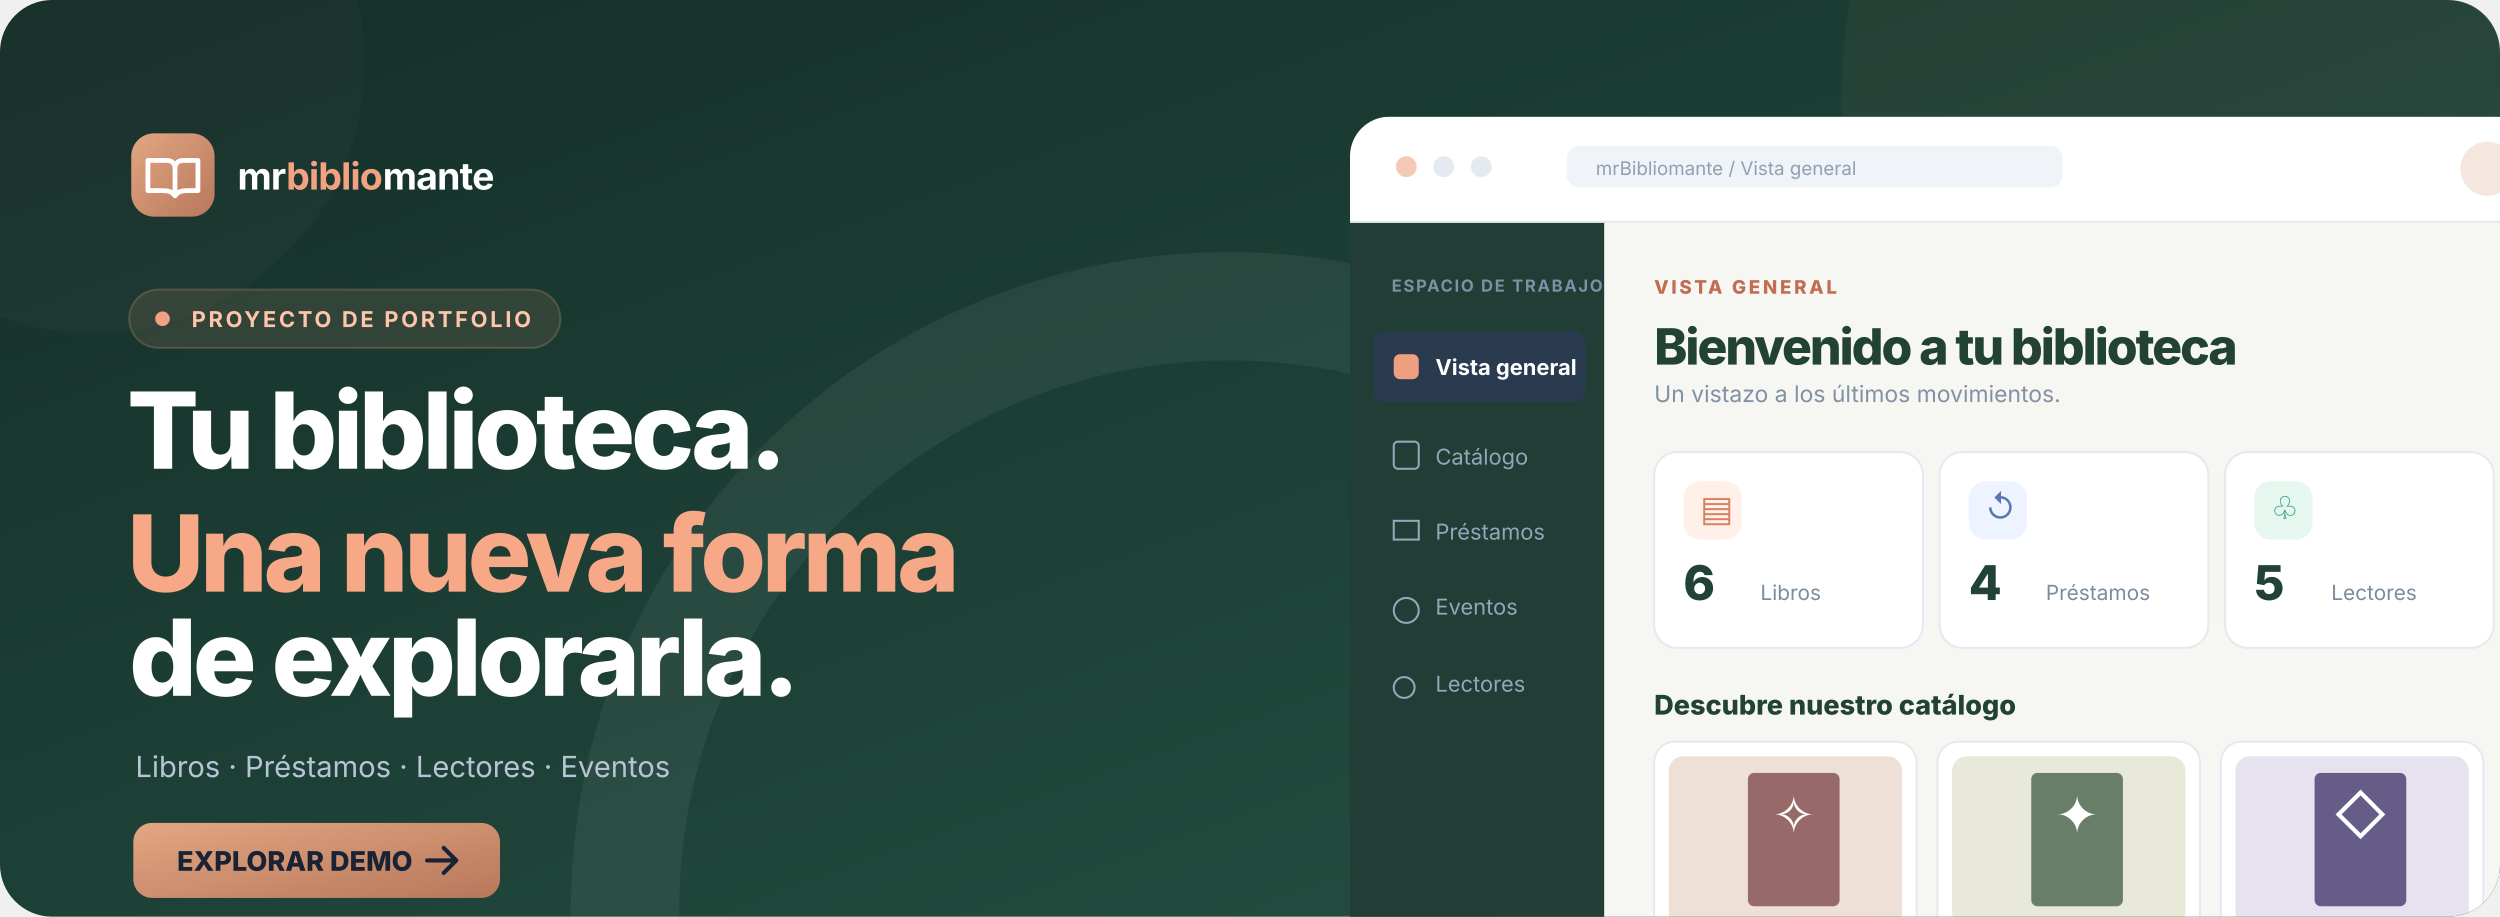
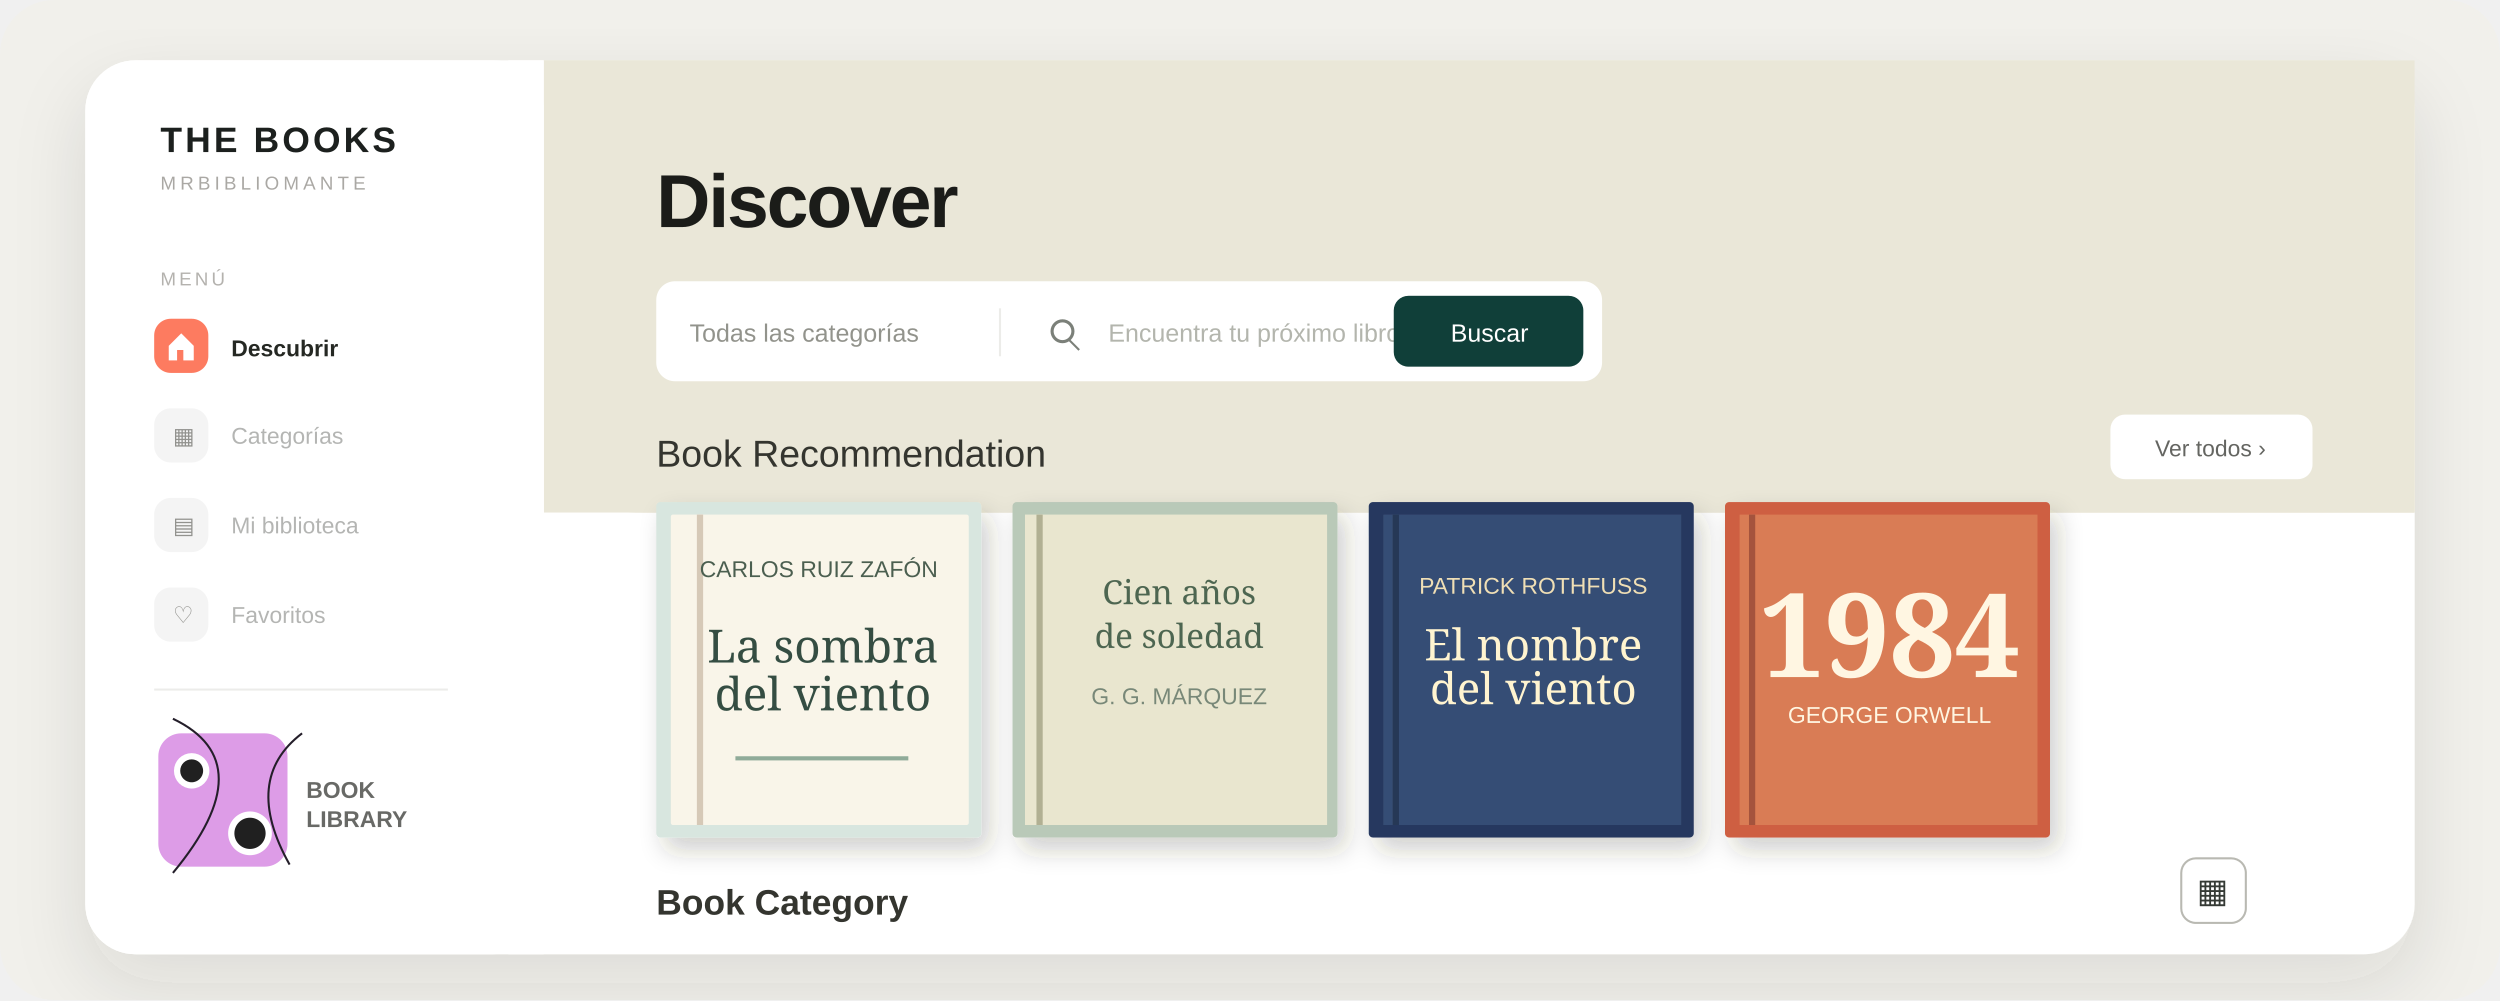
- <svg xmlns="http://www.w3.org/2000/svg" width="1200" height="440" viewBox="0 0 1200 440" role="img" aria-label="MrBibliomante, biblioteca digital. Prueba la demo interactiva">
+ <svg xmlns="http://www.w3.org/2000/svg" width="1200" height="480" viewBox="0 0 1200 480" role="img" aria-label="MrBibliomante. THE BOOKS. Discover: biblioteca digital interactiva">
  <defs>
-     <linearGradient id="bg" x1="0" y1="0" x2="1" y2="1">
-       <stop stop-color="#132e28" />
-       <stop offset="1" stop-color="#285345" />
-     </linearGradient>
-     <linearGradient id="coral" x1="0" y1="0" x2="1" y2="1">
-       <stop stop-color="#e2a782" />
-       <stop offset="1" stop-color="#b8775b" />
-     </linearGradient>
-     <linearGradient id="glass" x1="0" y1="0" x2="0" y2="1">
-       <stop stop-color="#fff" stop-opacity=".11" />
-       <stop offset="1" stop-color="#fff" stop-opacity=".04" />
-     </linearGradient>
-     <filter id="shadow">
-       <feDropShadow dx="0" dy="13" stdDeviation="20" flood-color="#060f1a" flood-opacity=".25" />
+     <filter id="s" x="-30%" y="-30%" width="160%" height="180%">
+       <feDropShadow dx="0" dy="14" stdDeviation="17" flood-color="#413c30" flood-opacity=".11" />
    </filter>
-     <clipPath id="rounded">
-       <rect width="1200" height="440" rx="25" />
-     </clipPath>
-     <clipPath id="app">
-       <rect x="648" y="56" width="584" height="424" rx="19" />
+     <filter id="bk" x="-30%" y="-30%" width="170%" height="180%">
+       <feDropShadow dx="4" dy="6" stdDeviation="6" flood-color="#353328" flood-opacity=".23" />
+     </filter>
+     <clipPath id="clip">
+       <rect width="1200" height="480" rx="26" />
    </clipPath>
  </defs>
-   <g clip-path="url(#rounded)">
-     <rect width="1200" height="440" fill="url(#bg)" />
-     <circle cx="590" cy="437" r="290" fill="none" stroke="#fff" stroke-opacity=".055" stroke-width="52" />
-     <circle cx="1130" cy="45" r="246" fill="#ffad87" opacity=".04" />
-     <circle cx="45" cy="30" r="130" fill="#f6b79f" opacity=".025" />
-     <g font-family="Inter,Segoe UI,Arial,sans-serif">
-       <rect x="63" y="64" width="40" height="40" rx="11" fill="url(#coral)" />
-       <g fill="none" stroke="#fff" stroke-width="2.3" stroke-linecap="round" stroke-linejoin="round">
-         <path d="M71 77h9c3 0 4 2 4 4v13c-1.5-2-3-2.5-6-2.5h-7V77ZM95 77h-7c-3 0-4 2-4 4v13c1.5-2 3-2.5 6-2.5h5V77Z" />
+   <g clip-path="url(#clip)">
+     <rect width="1200" height="480" fill="#f1f0eb" />
+     <rect x="41" y="29" width="1118" height="429" rx="24" fill="#fff" filter="url(#s)" />
+     <rect x="261" y="29" width="898" height="217" fill="#eae7d8" />
+     <path d="M261 29H1136Q1159 29 1159 53V246H308Q261 246 261 200Z" fill="#eae7d8" />
+     <rect x="41" y="29" width="220" height="429" rx="24" fill="#fff" />
+     <rect x="244" y="29" width="17" height="429" fill="#fff" />
+     <g font-family="Arial,Helvetica,sans-serif">
+       <text x="77" y="73" fill="#1c201e" font-size="17" font-weight="800" letter-spacing="1.5">THE BOOKS</text>
+       <text x="77" y="91" fill="#aaa8a4" font-size="9" letter-spacing="2">MRBIBLIOMANTE</text>
+       <text x="77" y="137" fill="#b4b2ae" font-size="9" letter-spacing="1.5">MENÚ</text>
+       <rect x="74" y="153" width="26" height="26" rx="8" fill="#fd7b60" />
+       <path d="M81 166l6-6 6 6v7h-5v-5h-3v5h-4Z" fill="#fff" />
+       <text x="111" y="171" font-size="11" font-weight="700" fill="#252823">Descubrir</text>
+       <g fill="#b4b5b3" font-size="11">
+         <rect x="74" y="196" width="26" height="26" rx="8" fill="#f4f4f4" />
+         <text x="83" y="213" fill="#92928e">▦</text>
+         <text x="111" y="213">Categorías</text>
+         <rect x="74" y="239" width="26" height="26" rx="8" fill="#f4f4f4" />
+         <text x="83" y="256" fill="#92928e">▤</text>
+         <text x="111" y="256">Mi biblioteca</text>
+         <rect x="74" y="282" width="26" height="26" rx="8" fill="#f4f4f4" />
+         <text x="83" y="299" fill="#92928e">♡</text>
+         <text x="111" y="299">Favoritos</text>
      </g>
-       <text x="114" y="91" fill="#fff" font-size="18" font-weight="750" letter-spacing="-.4">mr<tspan fill="#f2a283">biblio</tspan>mante</text>
-       <rect x="62" y="139" width="207" height="28" rx="14" fill="#f2a283" fill-opacity=".12" stroke="#f2a283" stroke-opacity=".22" />
-       <circle cx="78" cy="153" r="3.5" fill="#f2a283" />
-       <text x="92" y="157" fill="#ffc5aa" font-size="10.5" font-weight="700" letter-spacing="1.3">PROYECTO DE PORTFOLIO</text>
-       <text x="61" y="225" fill="#fff" font-size="51" font-weight="800" letter-spacing="-2">Tu biblioteca.</text>
-       <text x="61" y="284" fill="#f6a887" font-size="51" font-weight="800" letter-spacing="-2">Una nueva forma</text>
-       <text x="62" y="334" fill="#fff" font-size="51" font-weight="800" letter-spacing="-2">de explorarla.</text>
-       <text x="65" y="373" fill="#b7c4d5" font-size="14">Libros · Préstamos · Lectores · Eventos</text>
-       <rect x="64" y="395" width="176" height="36" rx="9" fill="url(#coral)" />
-       <text x="85" y="418" fill="#192334" font-size="13" font-weight="800">EXPLORAR DEMO</text>
-       <path d="M205 413h14m-6-6 6 6-6 6" fill="none" stroke="#192334" stroke-width="2" stroke-linecap="round" stroke-linejoin="round" />
-     </g>
-     <g clip-path="url(#app)" filter="url(#shadow)" font-family="Inter,Segoe UI,Arial,sans-serif">
-       <rect x="648" y="56" width="584" height="424" rx="19" fill="#f6f7f2" />
-       <rect x="648" y="56" width="584" height="50" fill="#fff" />
-       <rect x="648" y="106" width="584" height="1" fill="#e5eaf0" />
-       <circle cx="675" cy="80" r="5" fill="#f4c9b6" />
-       <circle cx="693" cy="80" r="5" fill="#e5eaf0" />
-       <circle cx="711" cy="80" r="5" fill="#e5eaf0" />
-       <rect x="752" y="70" width="238" height="20" rx="6" fill="#f0f3f7" />
-       <text x="766" y="84" fill="#90a0b2" font-size="9">mrBibliomante / Vista general</text>
-       <circle cx="1194" cy="81" r="13" fill="#f4e7df" />
-       <rect x="648" y="107" width="122" height="373" fill="#203c34" />
-       <text x="668" y="140" fill="#7e90a6" font-size="8" font-weight="750" letter-spacing=".8">ESPACIO DE TRABAJO</text>
-       <rect x="659" y="159" width="102" height="34" rx="6" fill="#2a3a50" />
-       <rect x="669" y="170" width="12" height="12" rx="3" fill="#ee9f80" />
-       <text x="689" y="180" fill="#fff" font-size="10.5" font-weight="650">Vista general</text>
-       <g font-size="10.5" fill="#93a6ba">
-         <rect x="669" y="212" width="12" height="13" rx="2" fill="none" stroke="#93a6ba" />
-         <text x="689" y="223">Catálogo</text>
-         <path d="M669 250h12v9h-12Z" fill="none" stroke="#93a6ba" />
-         <text x="689" y="259">Préstamos</text>
-         <circle cx="675" cy="293" r="6" fill="none" stroke="#93a6ba" />
-         <text x="689" y="295">Eventos</text>
-         <circle cx="674" cy="330" r="5" fill="none" stroke="#93a6ba" />
-         <text x="689" y="332">Lectores</text>
+       <path d="M74 331h141" stroke="#ececea" />
+       <rect x="76" y="352" width="62" height="64" rx="11" fill="#dd9ce7" />
+       <circle cx="92" cy="370" r="7" fill="#202020" stroke="#fff" stroke-width="3" />
+       <circle cx="120" cy="400" r="9" fill="#202020" stroke="#fff" stroke-width="3" />
+       <path d="M83 345q44 21 0 74M145 352q-29 22-6 63" stroke="#241e2a" fill="none" />
+       <text x="147" y="383" fill="#686966" font-size="11" font-weight="700">BOOK</text>
+       <text x="147" y="397" fill="#686966" font-size="11" font-weight="700">LIBRARY</text>
+       <text x="315" y="109" fill="#1b1c19" font-weight="750" font-size="36" letter-spacing="-1">Discover</text>
+       <rect x="315" y="135" width="454" height="48" rx="9" fill="#fff" />
+       <text x="331" y="164" font-size="12" fill="#92938c">Todas las categorías</text>
+       <path d="M480 148v23" stroke="#ecece9" />
+       <circle cx="510" cy="159" r="5" stroke="#7b8079" fill="none" stroke-width="1.5" />
+       <path d="m513 163 5 5" stroke="#7b8079" />
+       <text x="532" y="164" font-size="12" fill="#b3b5ad">Encuentra tu próximo libro...</text>
+       <rect x="669" y="142" width="91" height="34" rx="7" fill="#103f39" />
+       <text x="715" y="164" font-size="12" text-anchor="middle" fill="#fff">Buscar</text>
+       <text x="315" y="224" fill="#34352f" font-size="18" font-weight="500">Book Recommendation</text>
+       <rect x="1013" y="199" width="97" height="31" rx="7" fill="#fff" />
+       <text x="1061" y="219" font-size="11" text-anchor="middle" fill="#646561">Ver todos ›</text>
+       <g filter="url(#bk)">
+         <rect x="315" y="241" width="156" height="161" rx="2" fill="#d8e6df" />
+         <rect x="322" y="247" width="143" height="149" rx="1" fill="#f9f5e9" />
+         <path d="M336 247v149" stroke="#d6c9b7" stroke-width="3" />
+         <text x="393" y="277" fill="#4b5e50" text-anchor="middle" font-size="11">CARLOS RUIZ ZAFÓN</text>
+         <text x="395" y="318" fill="#344e43" text-anchor="middle" font-size="22" font-family="Georgia,serif">La sombra</text>
+         <text x="395" y="341" fill="#344e43" text-anchor="middle" font-size="22" font-family="Georgia,serif">del viento</text>
+         <path d="M353 364h83" stroke="#90ab99" stroke-width="2" />
+         <rect x="486" y="241" width="156" height="161" rx="2" fill="#b9c9b8" />
+         <rect x="492" y="247" width="145" height="149" fill="#e9e6cf" />
+         <path d="M499 247v149" stroke="#b1b093" stroke-width="3" />
+         <text x="566" y="290" fill="#4e6651" text-anchor="middle" font-size="16" font-family="Georgia,serif">Cien años</text>
+         <text x="566" y="311" fill="#4e6651" text-anchor="middle" font-size="16" font-family="Georgia,serif">de soledad</text>
+         <text x="566" y="338" fill="#788878" text-anchor="middle" font-size="11">G. G. MÁRQUEZ</text>
+         <rect x="657" y="241" width="156" height="161" rx="2" fill="#28385e" />
+         <rect x="664" y="247" width="143" height="149" fill="#364d74" />
+         <path d="M670 247v149" stroke="#263756" stroke-width="3" />
+         <text x="736" y="285" fill="#f0dfb5" text-anchor="middle" font-size="11">PATRICK ROTHFUSS</text>
+         <text x="736" y="317" fill="#fff4d0" text-anchor="middle" font-size="21" font-family="Georgia,serif">El nombre</text>
+         <text x="736" y="338" fill="#fff4d0" text-anchor="middle" font-size="21" font-family="Georgia,serif">del viento</text>
+         <rect x="828" y="241" width="156" height="161" rx="2" fill="#ce5e43" />
+         <rect x="835" y="247" width="143" height="149" fill="#d97c54" />
+         <path d="M841 247v149" stroke="#a4533d" stroke-width="3" />
+         <text x="907" y="325" text-anchor="middle" fill="#fff6e2" font-size="56" font-family="Georgia,serif" font-weight="700">1984</text>
+         <text x="907" y="347" text-anchor="middle" fill="#fff6e2" font-size="11">GEORGE ORWELL</text>
      </g>
-       <text x="794" y="141" fill="#c26c52" font-size="9" font-weight="800" letter-spacing="1.3">VISTA GENERAL</text>
-       <text x="794" y="175" fill="#234234" font-size="24" font-weight="800" letter-spacing="-1">Bienvenido a tu biblioteca</text>
-       <text x="794" y="193" fill="#8190a3" font-size="11">Un vistazo a los últimos movimientos.</text>
-       <g>
-         <rect x="794" y="217" width="129" height="94" rx="11" fill="#fff" stroke="#e4eaf2" />
-         <rect x="808" y="231" width="28" height="28" rx="8" fill="#fff0e9" />
-         <text x="816" y="250" fill="#d68261" font-size="17">▤</text>
-         <text x="808" y="288" fill="#234234" font-size="23" font-weight="800">6</text>
-         <text x="845" y="288" fill="#7c8c9f" font-size="10">Libros</text>
-         <rect x="931" y="217" width="129" height="94" rx="11" fill="#fff" stroke="#e4eaf2" />
-         <rect x="945" y="231" width="28" height="28" rx="8" fill="#edf3ff" />
-         <text x="953" y="249" fill="#5878ae" font-size="15">↺</text>
-         <text x="945" y="288" fill="#234234" font-size="23" font-weight="800">4</text>
-         <text x="982" y="288" fill="#7c8c9f" font-size="10">Préstamos</text>
-         <rect x="1068" y="217" width="129" height="94" rx="11" fill="#fff" stroke="#e4eaf2" />
-         <rect x="1082" y="231" width="28" height="28" rx="8" fill="#e6f7ef" />
-         <text x="1090" y="249" fill="#299c78" font-size="15">♧</text>
-         <text x="1082" y="288" fill="#234234" font-size="23" font-weight="800">5</text>
-         <text x="1119" y="288" fill="#7c8c9f" font-size="10">Lectores</text>
-       </g>
-       <text x="794" y="343" fill="#234234" font-size="13" font-weight="800">Descubre nuestro catálogo</text>
-       <g>
-         <rect x="794" y="356" width="126" height="135" rx="10" fill="#fff" stroke="#e5eaf1" />
-         <rect x="801" y="363" width="112" height="82" rx="7" fill="#eee0d7" />
-         <rect x="839" y="371" width="44" height="64" rx="3" fill="#976b69" />
-         <text x="861" y="400" fill="#fff" font-size="25" text-anchor="middle">✧</text>
-         <text x="801" y="460" fill="#25354a" font-size="9.2" font-weight="750">La sombra del viento</text>
-         <rect x="930" y="356" width="126" height="135" rx="10" fill="#fff" stroke="#e5eaf1" />
-         <rect x="937" y="363" width="112" height="82" rx="7" fill="#e8e9d8" />
-         <rect x="975" y="371" width="44" height="64" rx="3" fill="#697e69" />
-         <text x="997" y="400" fill="#fff" font-size="25" text-anchor="middle">✦</text>
-         <text x="937" y="460" fill="#25354a" font-size="9.2" font-weight="750">Cien años de soledad</text>
-         <rect x="1066" y="356" width="126" height="135" rx="10" fill="#fff" stroke="#e5eaf1" />
-         <rect x="1073" y="363" width="112" height="82" rx="7" fill="#e6e2ef" />
-         <rect x="1111" y="371" width="44" height="64" rx="3" fill="#665b88" />
-         <text x="1133" y="400" fill="#fff" font-size="25" text-anchor="middle">◇</text>
-         <text x="1073" y="460" fill="#25354a" font-size="9.2" font-weight="750">El nombre del viento</text>
-       </g>
+       <text x="315" y="439" fill="#34352f" font-size="17" font-weight="550">Book Category</text>
+       <rect x="1047" y="412" width="31" height="31" rx="7" fill="#fff" stroke="#b9b9b2" />
+       <text x="1062" y="433" text-anchor="middle" fill="#353a35" font-size="16">▦</text>
    </g>
  </g>
</svg>
